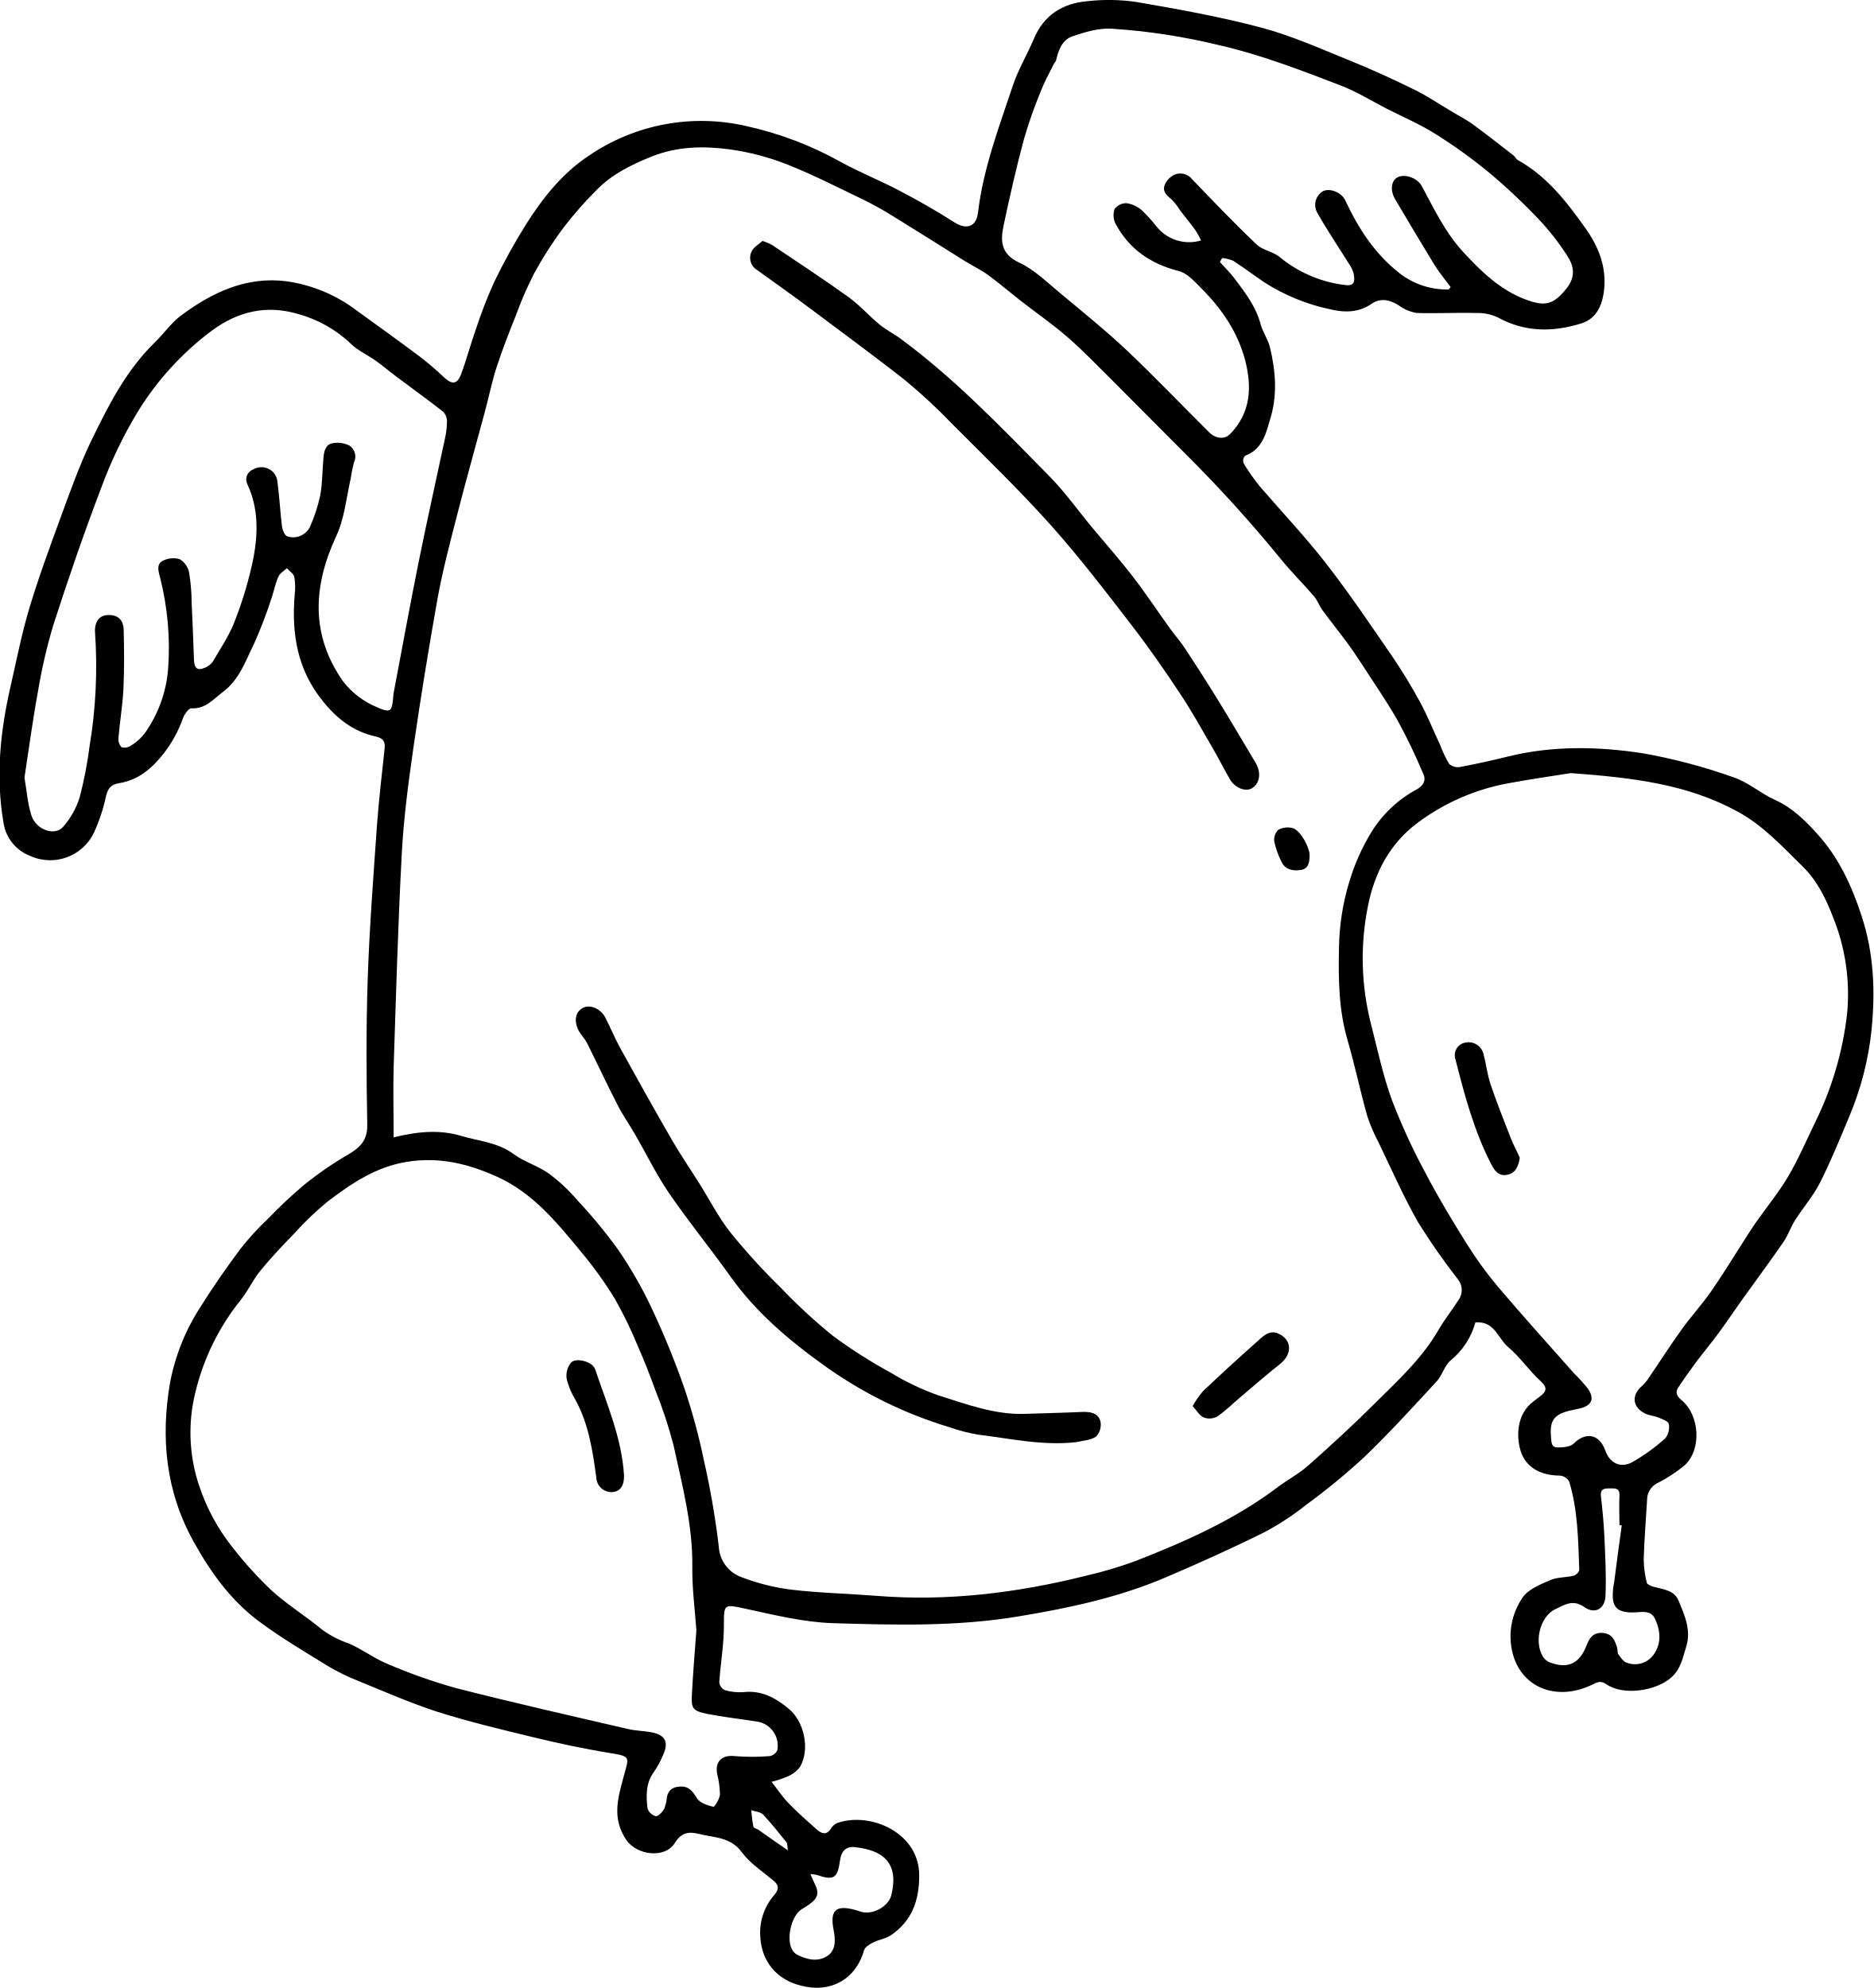
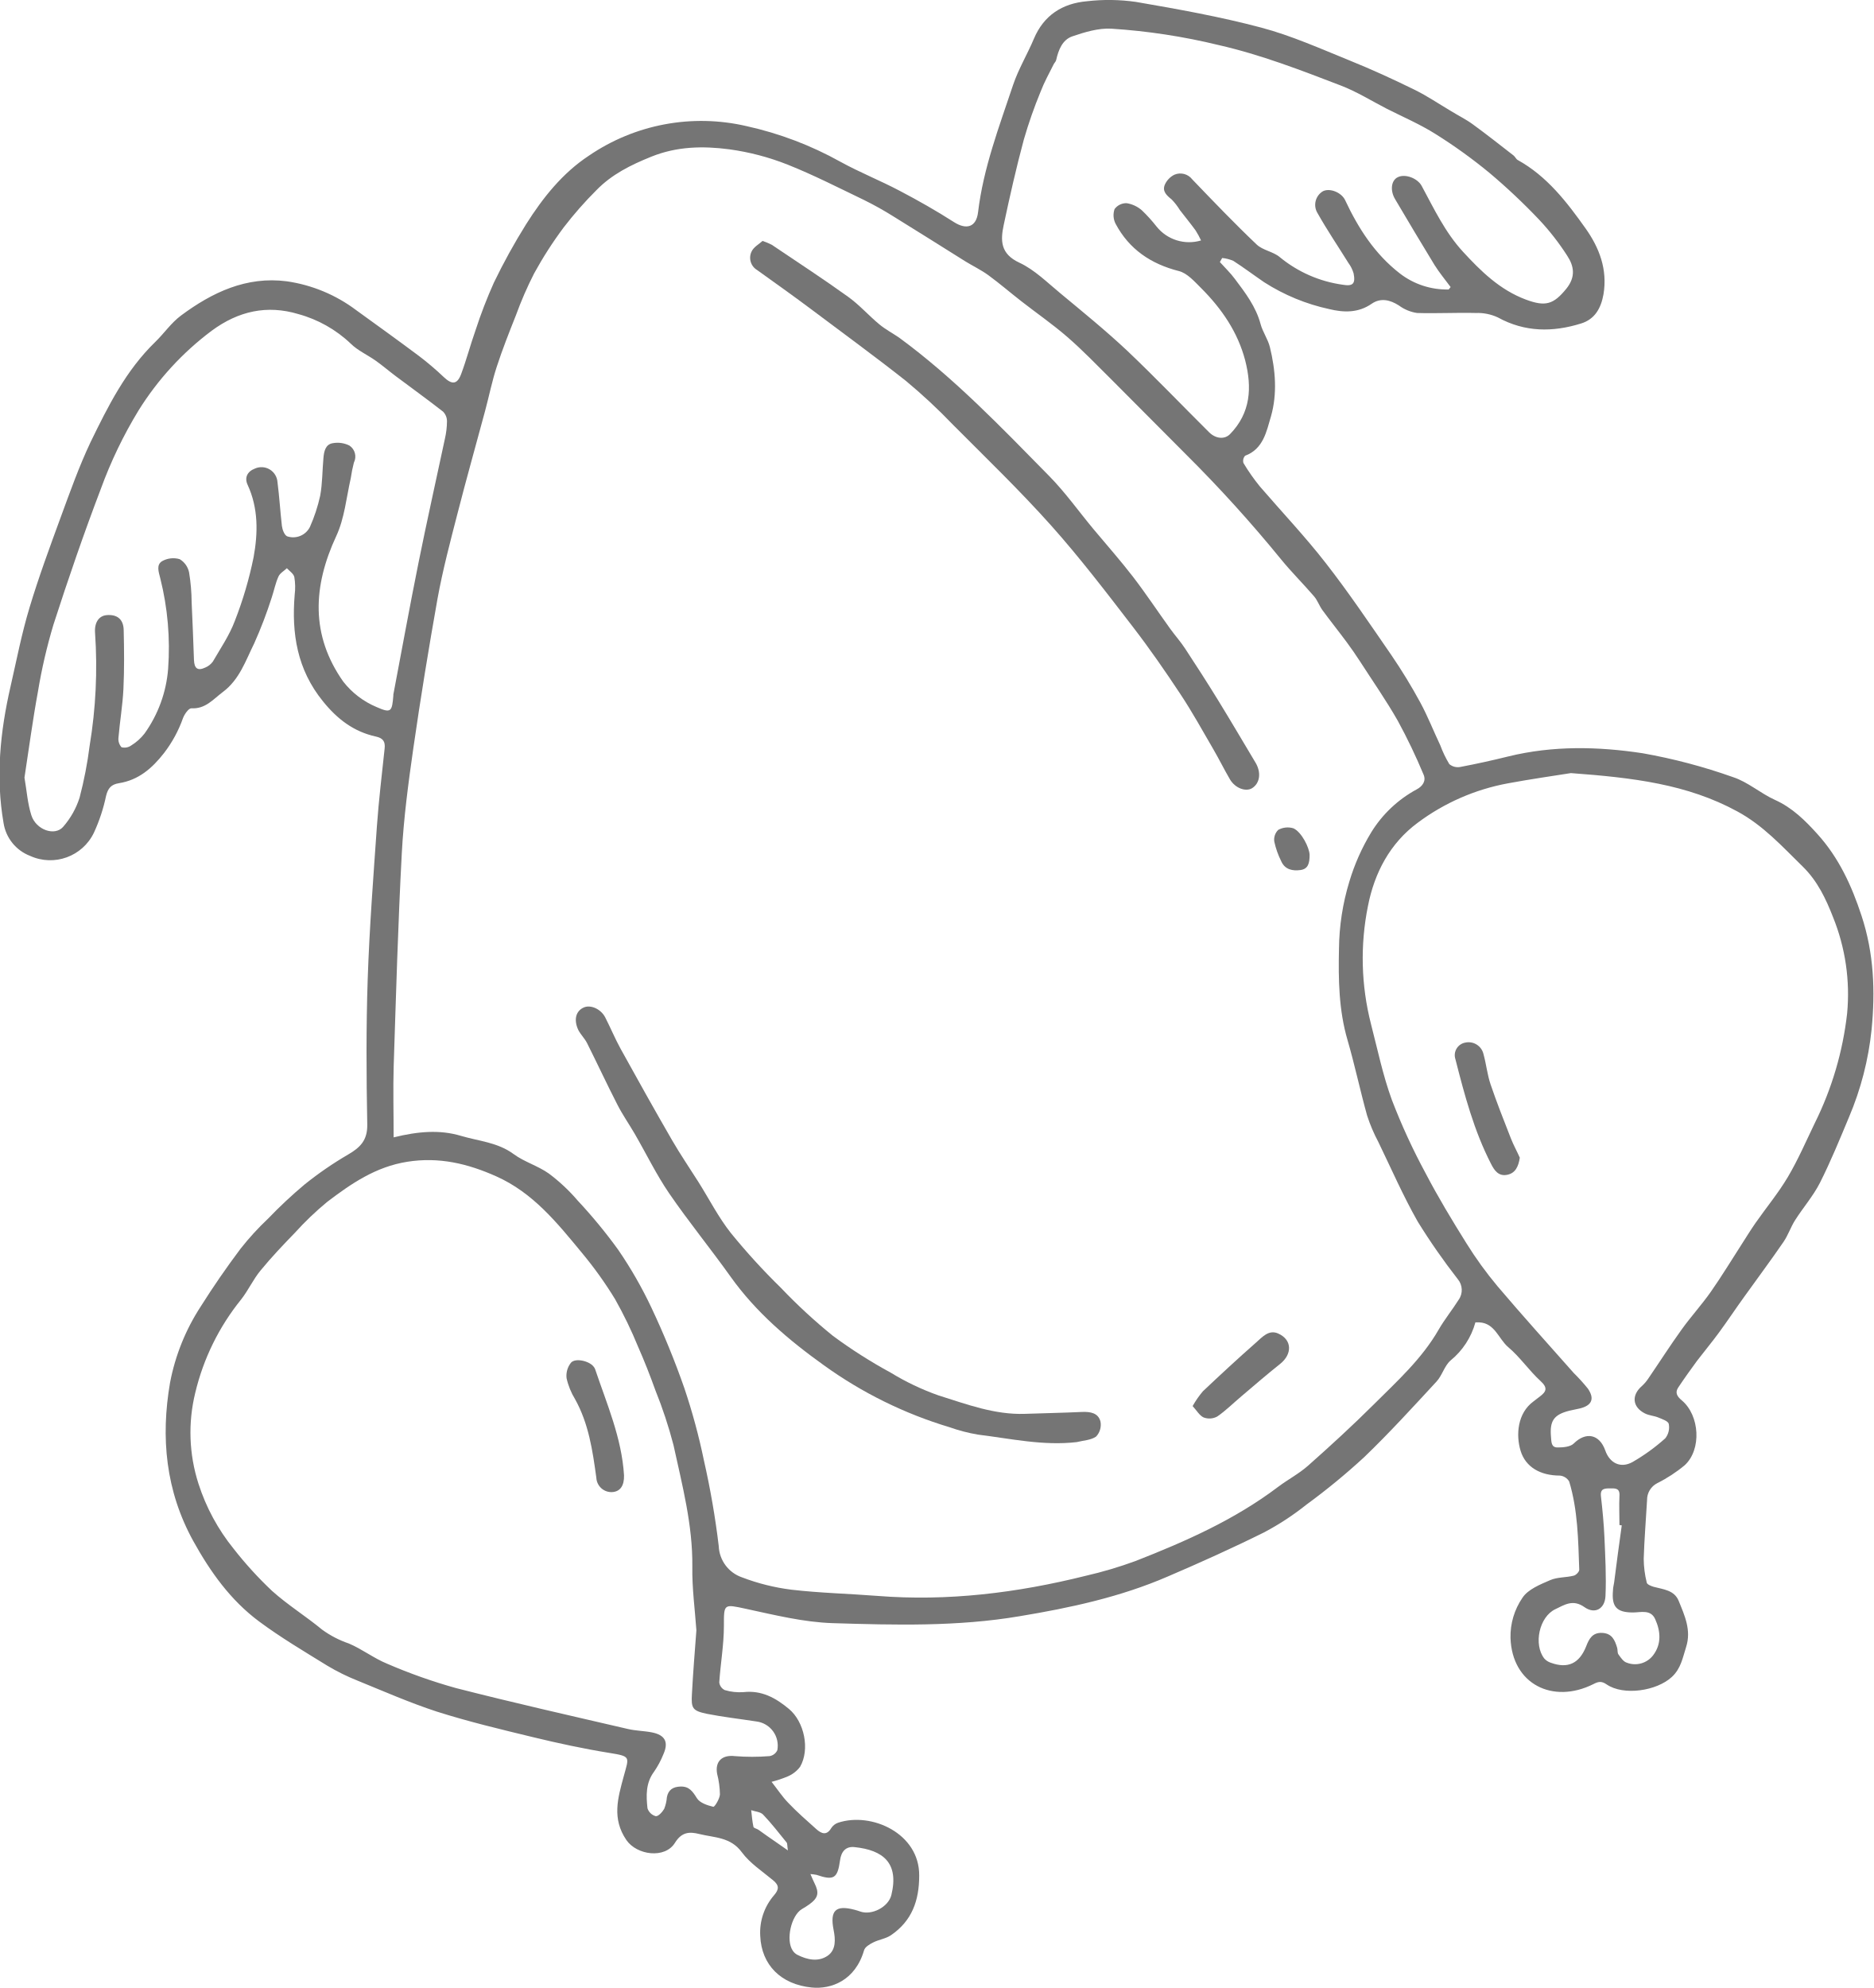
<svg xmlns="http://www.w3.org/2000/svg" viewBox="0 0 424.85 450.78">
+   <defs>
+     <style>.cls-1{fill:#757575;}</style>
+   </defs>
  <g id="Capa_2" data-name="Capa 2">
    <g id="Capa_1-2" data-name="Capa 1">
-       <path d="M276.65,59.42c1.13,1.26,2.37,2.44,3.38,3.8,2.38,3.16,4.79,6.3,5.85,10.26.48,1.8,1.67,3.42,2.11,5.22,1.28,5.21,1.71,10.62.24,15.74-1,3.33-1.7,7.37-5.86,8.9A1.73,1.73,0,0,0,282,105a45.1,45.1,0,0,0,3.74,5.33c5,5.8,10.24,11.33,14.92,17.34,5.24,6.72,10,13.8,14.85,20.83a123.87,123.87,0,0,1,6.59,10.79c1.7,3.14,3,6.47,4.54,9.72a24.62,24.62,0,0,0,2.05,4.26,3,3,0,0,0,2.52.63c3.64-.69,7.27-1.49,10.86-2.38,10.11-2.48,20.36-2.26,30.47-.72a127.42,127.42,0,0,1,20.5,5.42c3.37,1.1,6.22,3.68,9.5,5.16,3.94,1.77,6.86,4.68,9.63,7.75,4.83,5.34,7.75,11.65,10,18.52,2.81,8.52,3.13,17.08,2.28,25.78a68.9,68.9,0,0,1-5.14,19.92c-2.09,5-4.13,10-6.57,14.84-1.52,3-3.82,5.62-5.64,8.49-1,1.57-1.59,3.42-2.64,4.94-2.84,4.14-5.84,8.16-8.76,12.24-2,2.75-3.84,5.55-5.84,8.27-1.6,2.19-3.34,4.27-5,6.44-1.47,2-2.9,4-4.27,6.06-.8,1.2-.18,2.07.81,2.9,4.08,3.41,4.54,11.15.67,14.71a32.29,32.29,0,0,1-6.23,4.07,4.23,4.23,0,0,0-2.31,3.84c-.25,4.44-.63,8.88-.76,13.33a22.94,22.94,0,0,0,.69,5.38c.08.42,1,.79,1.56.95,2.18.59,4.68.73,5.68,3.19,1.36,3.34,2.91,6.66,1.68,10.48-.78,2.42-1.15,4.85-3.24,6.78-3.41,3.16-10.94,4.32-14.8,1.67-1.19-.82-1.9-.61-3-.05-9.18,4.59-18.43,0-18.78-10.47a15.44,15.44,0,0,1,2.72-9.13c1.26-1.9,4-3,6.32-4,1.61-.69,3.56-.55,5.31-1,.51-.12,1.26-.9,1.24-1.35-.24-6.73-.31-13.49-2.28-20a2.74,2.74,0,0,0-2.11-1.34c-4.4,0-7.79-1.9-8.92-5.65-1.07-3.54-.73-8.49,2.92-11.16.49-.36.95-.75,1.44-1.11,1.51-1.12,1.85-2,.16-3.53-2.6-2.38-4.63-5.41-7.31-7.67-2.2-1.86-3-5.43-6.55-5.62-.29,0-.58,0-.9,0a16.94,16.94,0,0,1-5.67,8.67c-1.37,1.22-1.87,3.37-3.15,4.75-5.36,5.8-10.69,11.65-16.38,17.12a149,149,0,0,1-13.1,10.77,60.92,60.92,0,0,1-9.65,6.32c-7.17,3.56-14.48,6.85-21.83,10-10.75,4.65-22.06,7.09-33.6,9-14.12,2.39-28.26,2-42.39,1.57-6.58-.21-13.16-1.85-19.66-3.25-5.06-1.09-5-1.18-5,3.87,0,4.27-.77,8.54-1.05,12.82a2.23,2.23,0,0,0,1.25,1.74,11.84,11.84,0,0,0,4.26.46c4.12-.46,7.32,1.33,10.3,3.82,3.48,2.9,4.79,9.17,2.52,13.11a6.85,6.85,0,0,1-2.75,2.16,26,26,0,0,1-3.72,1.25c1.36,1.73,2.42,3.35,3.74,4.72,2,2.11,4.26,4.08,6.46,6.05,1.14,1,2.31,1.46,3.34-.29a3,3,0,0,1,1.56-1.21c7.54-2.49,18.47,2.41,18.38,12,0,5.71-1.67,10.26-6.37,13.49-1.2.83-2.81,1-4.14,1.7-.78.4-1.8,1-2,1.76-2,6.86-7.47,8.86-11.87,8.42-7-.7-11.39-5.14-11.67-11.69a12.93,12.93,0,0,1,3.14-9.24c1.15-1.33,1.17-2.22-.19-3.36-2.46-2.05-5.28-3.87-7.14-6.4-2.54-3.45-6.2-3.27-9.6-4.11-2.24-.56-4-.51-5.56,2-2.26,3.66-8.63,2.8-11-.63-3.34-4.88-1.94-9.55-.61-14.45,1.22-4.51,1.71-4.51-3.39-5.34-5.74-.93-11.45-2.16-17.11-3.53-7.36-1.78-14.74-3.54-21.94-5.83-6.1-2-12-4.59-17.91-7a47.28,47.28,0,0,1-6.88-3.4c-5.25-3.24-10.58-6.39-15.51-10.06-6.43-4.79-11-11.2-14.89-18.22-6.25-11.35-7.4-23.44-5.26-35.87a48.09,48.09,0,0,1,7-17.35q4.22-6.69,9-13.05a62.93,62.93,0,0,1,6.25-6.83,104.57,104.57,0,0,1,8.29-7.75,80.42,80.42,0,0,1,9.83-6.76c2.75-1.6,4.42-3.22,4.36-6.81-.21-11-.27-22,.1-33,.39-11.57,1.28-23.13,2.09-34.69.42-5.88,1.13-11.74,1.75-17.6.17-1.56-.37-2.34-2-2.69-5-1.1-8.73-3.94-12-8-5.84-7.2-7.13-15.34-6.4-24.16a13.71,13.71,0,0,0-.08-4c-.17-.77-1.1-1.37-1.69-2-.66.62-1.57,1.12-1.91,1.88-.67,1.49-1,3.16-1.51,4.71a99,99,0,0,1-4,10.47c-1.94,3.9-3.31,8.17-7.1,11-2.24,1.68-3.94,3.88-7.17,3.7-.6,0-1.55,1.35-1.88,2.25a28.61,28.61,0,0,1-4.28,7.88c-2.72,3.49-5.81,6.15-10.23,6.85-1.81.29-2.49,1.17-2.92,2.86a38.84,38.84,0,0,1-2.75,8.34,11,11,0,0,1-14.51,5.27,9.55,9.55,0,0,1-6-7.48c-1.8-10.39-.76-20.68,1.58-30.87,1.37-6,2.53-12,4.29-17.85,2.1-7,4.65-13.89,7.17-20.77,2.08-5.66,4.11-11.36,6.68-16.8C24.5,92.11,28.54,84,35.21,77.54c2-1.94,3.63-4.36,5.85-6C48.12,66.3,55.87,62.61,65,63.78a34.28,34.28,0,0,1,15.77,6.54c4.75,3.44,9.52,6.86,14.21,10.37a67,67,0,0,1,5.68,4.83c1.82,1.72,3,1.69,3.89-.62,1.24-3.3,2.13-6.74,3.31-10.06A106.75,106.75,0,0,1,112,64.1a138.71,138.71,0,0,1,7.31-13.25c3.8-6,8.21-11.57,14.24-15.55a45.23,45.23,0,0,1,35.72-6.71,78.52,78.52,0,0,1,21.34,8.1c4.34,2.39,9,4.24,13.38,6.55,4.2,2.2,8.34,4.55,12.34,7.11,2.86,1.83,5.08,1.16,5.48-2.23,1.19-10,4.78-19.38,7.94-28.85,1.21-3.6,3.22-6.92,4.7-10.43,2.26-5.4,6.5-8.07,12.06-8.56a43.3,43.3,0,0,1,11.09.15c9.53,1.64,19.09,3.35,28.43,5.83,6.89,1.83,13.49,4.8,20.13,7.49,4.95,2,9.81,4.23,14.6,6.58,2.9,1.42,5.59,3.25,8.38,4.9,1.62,1,3.32,1.83,4.83,2.93,3.16,2.3,6.22,4.72,9.3,7.11.35.28.54.79.91,1,6.65,3.67,11.16,9.55,15.41,15.53,3.09,4.36,5,9.25,4.06,14.92-.57,3.22-2,5.68-5.08,6.63-6.42,2-12.76,2-18.89-1.38a10.89,10.89,0,0,0-5-1c-4.44-.11-8.89.14-13.33,0a9.27,9.27,0,0,1-4.11-1.71c-2-1.28-4.14-1.78-6.17-.38-3.05,2.11-6.34,2-9.61,1.21A44.91,44.91,0,0,1,286.7,64c-2.34-1.6-4.62-3.31-7-4.85a8.48,8.48,0,0,0-2.53-.65ZM89.27,257.9c5.55-1.37,10.48-1.78,15.29-.34,4,1.19,8.31,1.46,11.91,4.12,2.43,1.79,5.52,2.66,8,4.42a40.46,40.46,0,0,1,6.55,6.14,114.64,114.64,0,0,1,9.18,11.15,94.46,94.46,0,0,1,7.54,13.14,187.35,187.35,0,0,1,7.46,18.23,140.25,140.25,0,0,1,4.44,16.4A188.53,188.53,0,0,1,163,350.58a7.82,7.82,0,0,0,5.29,7.09,48,48,0,0,0,11.17,2.79c6.46.76,13,.9,19.49,1.41,16,1.27,31.73-.68,47.25-4.55a93.43,93.43,0,0,0,11.3-3.35c11.35-4.44,22.48-9.36,32.3-16.78,2.22-1.68,4.76-3,6.83-4.83,5.08-4.5,10.1-9.1,14.91-13.89,5.31-5.29,10.92-10.34,14.74-17,1.36-2.35,3.09-4.47,4.53-6.76a3.82,3.82,0,0,0-.19-4.64A146.58,146.58,0,0,1,321.52,277c-3.31-5.83-6-12-8.93-18.05a36.84,36.84,0,0,1-2.55-6c-1.58-5.66-2.79-11.43-4.43-17.08-2-6.81-2.1-13.76-1.95-20.72A54,54,0,0,1,306,199.94a48.05,48.05,0,0,1,5-11.25A27.37,27.37,0,0,1,321.27,179c1.34-.7,2.21-1.93,1.57-3.37A129.45,129.45,0,0,0,317,163.44c-2.64-4.64-5.69-9-8.6-13.52q-1.41-2.17-2.95-4.26c-1.83-2.47-3.76-4.88-5.58-7.36-.7-1-1.09-2.18-1.86-3.08-2.45-2.85-5.14-5.51-7.51-8.42A308.06,308.06,0,0,0,268.93,103Q260.45,94.51,252,86c-3.26-3.23-6.45-6.56-9.92-9.57s-7-5.42-10.48-8.14c-2.49-1.94-4.88-4-7.43-5.87-1.64-1.2-3.51-2.09-5.25-3.16-5.43-3.39-10.83-6.82-16.28-10.17a74.6,74.6,0,0,0-6.71-3.75c-5.71-2.74-11.38-5.65-17.28-8a56.9,56.9,0,0,0-13.31-3.49c-5.91-.77-11.82-.67-17.64,1.68-4.64,1.87-8.94,4-12.42,7.57a85.06,85.06,0,0,0-7.43,8.45A88.4,88.4,0,0,0,121.13,62,83.73,83.73,0,0,0,117,71.5c-1.53,3.85-3.06,7.71-4.34,11.65-1.07,3.26-1.74,6.65-2.64,10-2.07,7.73-4.26,15.44-6.24,23.19-1.66,6.44-3.37,12.89-4.56,19.43-2,11.23-3.84,22.51-5.47,33.81-1.14,7.93-2.2,15.9-2.63,23.89-.86,16.1-1.31,32.23-1.84,48.35C89.13,247,89.27,252.2,89.27,257.9Zm267-82.6c-3.76.6-9.07,1.35-14.34,2.33a49.07,49.07,0,0,0-20.39,8.91c-6.34,4.68-9.83,11.39-11.3,18.86a59.92,59.92,0,0,0,.68,26.8c1.49,5.77,2.7,11.65,4.74,17.22a141.25,141.25,0,0,0,7.66,16.64c2.83,5.42,6,10.67,9.24,15.85a85.57,85.57,0,0,0,7.05,9.74c5.66,6.67,11.52,13.16,17.32,19.71a40.3,40.3,0,0,1,3.18,3.51c1.57,2.29.9,3.82-1.76,4.48-.81.2-1.64.33-2.44.53-3.54.89-4.48,2.31-4.17,5.9.11,1.19,0,2.48,1.58,2.43,1.23,0,2.83-.14,3.59-.9,2.73-2.71,5.82-2.14,7.14,1.58,1,2.87,3.46,4.12,6.16,2.64a44.13,44.13,0,0,0,7.45-5.39,4,4,0,0,0,.79-3.27c-.13-.64-1.52-1.1-2.42-1.47s-2.1-.44-3-.91c-2.84-1.44-3.08-4.12-.68-6.2a9.05,9.05,0,0,0,1.45-1.69c2.53-3.7,4.95-7.49,7.57-11.13,2.1-2.93,4.56-5.61,6.63-8.57,2.48-3.54,4.72-7.25,7.07-10.89,1-1.57,2-3.18,3.07-4.72,2.44-3.49,5.18-6.79,7.34-10.44,2.3-3.89,4.1-8.07,6.07-12.15a74.71,74.71,0,0,0,7.35-24.9A46.53,46.53,0,0,0,415.72,208c-1.59-4.09-3.51-8.21-6.9-11.52-4.65-4.55-8.94-9.31-14.84-12.5C382.64,177.81,370.36,176.34,356.24,175.3ZM157.93,369.67c-.32-4.63-1-9.54-.92-14.44.1-9.45-2.29-18.47-4.27-27.55a101.73,101.73,0,0,0-4.11-12.44c-1.2-3.34-2.5-6.65-3.93-9.89a95.61,95.61,0,0,0-5.22-10.78A88.28,88.28,0,0,0,131.9,284c-5.55-6.72-11-13.53-19.35-17.26-6.49-2.9-13-4.45-20.18-3.31s-12.71,4.95-18.17,9.1a69.93,69.93,0,0,0-7.32,7c-2.67,2.76-5.34,5.56-7.77,8.53-1.67,2-2.78,4.49-4.4,6.56a53.26,53.26,0,0,0-10.43,21.2A37.84,37.84,0,0,0,45,336.4,45.61,45.61,0,0,0,53,351.2a85.63,85.63,0,0,0,8.7,9.54c3.55,3.19,7.67,5.74,11.36,8.79a22.75,22.75,0,0,0,6.07,3.14c3,1.27,5.66,3.35,8.67,4.58a121.5,121.5,0,0,0,15.6,5.52c13,3.33,26,6.26,39.06,9.29,1.76.41,3.61.41,5.38.76,3,.59,3.83,2.2,2.62,4.93a20.28,20.28,0,0,1-2.14,4c-1.9,2.55-1.79,5.43-1.48,8.28a2.71,2.71,0,0,0,1.88,1.79c.59.06,1.49-.94,1.91-1.66a8.94,8.94,0,0,0,.61-2.64c.32-1.71,1.42-2.36,3.07-2.42,2-.07,2.78,1.12,3.75,2.66.66,1.05,2.37,1.61,3.71,1.93.29.07,1.44-1.79,1.5-2.8a20,20,0,0,0-.64-4.69c-.51-2.83,1.16-4.33,4-4a49.75,49.75,0,0,0,7.91,0,2.35,2.35,0,0,0,1.75-1.35,5.53,5.53,0,0,0-4.77-6.51c-3.74-.58-7.51-1-11.2-1.73-3.29-.69-3.6-1.25-3.4-4.52C157.17,379.31,157.56,374.64,157.93,369.67Zm170.59-304,.46-.58c-1.23-1.67-2.57-3.27-3.65-5-3-4.93-6-9.92-8.93-14.91-1.2-2-.9-4.29.6-5,1.68-.84,4.5.24,5.43,2,2.79,5.17,5.3,10.5,9.36,14.91s8.36,8.64,14.25,10.84c4.46,1.66,6.28,1.1,9.17-2.45,2.16-2.66,1.78-5.1.22-7.48a56.63,56.63,0,0,0-6.36-8.17,139,139,0,0,0-11.32-10.66,116.22,116.22,0,0,0-12.21-8.79c-3.47-2.19-7.29-3.83-11-5.7-3.48-1.79-6.83-3.89-10.45-5.28-9.09-3.49-18.14-7-27.71-9.18A140.93,140.93,0,0,0,252,6.5c-2.91-.15-6,.78-8.8,1.74-2.28.78-3.16,3.09-3.68,5.39-.08.35-.42.63-.59,1-1,2-2.11,4-2.92,6.11a104.48,104.48,0,0,0-3.82,10.91C230.48,38,229,44.53,227.63,51c-.76,3.54-.76,6.56,3.54,8.56,3.47,1.61,6.36,4.53,9.37,7,5.12,4.25,10.29,8.45,15.13,13C262,85.57,268,91.85,274.19,98c1.56,1.55,3.56,1.66,4.76.44,4.72-4.84,5-10.6,3.45-16.68-1.68-6.46-5.35-11.78-10-16.43-1.51-1.5-3.16-3.4-5.06-3.87C261,59.85,256.07,56.52,253,50.74a4.25,4.25,0,0,1-.23-3.34,3.3,3.3,0,0,1,2.73-1.33,6.87,6.87,0,0,1,3.46,1.62,34.53,34.53,0,0,1,3.34,3.69,9.44,9.44,0,0,0,10.08,3.14,19.77,19.77,0,0,0-1.23-2.26c-1.14-1.57-2.38-3.08-3.57-4.62a13.55,13.55,0,0,0-1.86-2.41c-1.14-.92-2.21-1.87-1.54-3.39a4.66,4.66,0,0,1,2.14-2.22,3.42,3.42,0,0,1,4.07,1.06c4.8,5,9.59,10,14.6,14.76,1.39,1.33,3.76,1.6,5.25,2.87a28.63,28.63,0,0,0,14.25,6.25c2.33.4,2.95-.21,2.49-2.56a7.44,7.44,0,0,0-1.17-2.36c-2.34-3.76-4.83-7.44-7-11.29a3.59,3.59,0,0,1,1.23-5c1.57-.76,4.15.27,5,2,3,6.41,6.75,12.27,12.47,16.69A17.43,17.43,0,0,0,328.52,65.64ZM5.55,176.32c.51,2.94.7,5.85,1.56,8.54,1.06,3.33,5.34,4.82,7.23,2.6a18.62,18.62,0,0,0,3.71-6.6,91.28,91.28,0,0,0,2.28-11.77,110.27,110.27,0,0,0,1.23-25.54c-.19-2.32.81-3.91,2.63-4.07,2.34-.2,3.8.9,3.86,3.36.11,4.46.15,8.93-.06,13.39-.18,3.69-.81,7.36-1.12,11a2.78,2.78,0,0,0,.69,2.21,2.64,2.64,0,0,0,2.22-.42,11.29,11.29,0,0,0,3-2.69,29.09,29.09,0,0,0,5.35-14.69,64.88,64.88,0,0,0-1.78-20.5c-.38-1.5-.94-3.05.4-3.89a5.17,5.17,0,0,1,4-.46,4.55,4.55,0,0,1,2.13,3,43.18,43.18,0,0,1,.58,6.74c.21,4.37.37,8.75.53,13.13.08,1.94.85,2.51,2.58,1.7A4,4,0,0,0,48.28,150c1.74-3,3.74-5.93,4.95-9.14a87,87,0,0,0,4.28-14.5c1-5.49,1.11-11.1-1.36-16.44-.74-1.59-.08-3,1.63-3.66a3.64,3.64,0,0,1,5.15,3.07c.43,3.3.62,6.62,1,9.92.11.84.53,2,1.16,2.35a4.25,4.25,0,0,0,5.19-2.1,36.91,36.91,0,0,0,2.33-7.08c.52-2.81.48-5.71.74-8.57.13-1.47.43-3.09,2.13-3.36a6,6,0,0,1,3.78.55,3,3,0,0,1,1,3.85,31.05,31.05,0,0,0-.71,3.53c-1,4.4-1.42,9.12-3.29,13.13-5.32,11.44-5.83,22.48,1.58,33a18.8,18.8,0,0,0,7.6,5.79c3.26,1.44,3.47,1,3.76-2.57,0-.23,0-.45.08-.68,1.86-9.79,3.64-19.6,5.61-29.38,1.89-9.41,4-18.79,6-28.19a18.36,18.36,0,0,0,.48-4,3.11,3.11,0,0,0-.89-2.18c-3.54-2.77-7.2-5.4-10.8-8.1-1.49-1.12-2.91-2.34-4.43-3.42-1.88-1.34-4.1-2.31-5.71-3.9a27.9,27.9,0,0,0-11.91-6.71C60.57,69.1,54.09,70.51,48,75A66.43,66.43,0,0,0,31.42,93.07a99.67,99.67,0,0,0-8.54,17.75C19,121,15.47,131.26,12.13,141.61A121.59,121.59,0,0,0,8.6,156.85C7.41,163.31,6.55,169.83,5.55,176.32ZM367.79,345.88l-.52-.07c0-2.19-.11-4.4,0-6.58.13-1.81-.91-1.75-2.12-1.74s-2.28,0-2.08,1.79c.35,3.08.65,6.16.79,9.25.19,4.45.44,8.92.24,13.36-.13,2.91-2.39,4.2-4.75,2.54-2.66-1.89-4.57-.51-6.63.46-3.65,1.72-5,8-2.49,11.19a3.35,3.35,0,0,0,1.48.95c3.85,1.4,6.46.17,8-3.7.65-1.69,1.41-3.18,3.65-3.07s2.87,1.66,3.39,3.39c.15.5,0,1.14.32,1.53.5.7,1.09,1.59,1.83,1.82a5.16,5.16,0,0,0,6-1.66c1.94-2.55,1.71-5.45.47-8.2-1-2.24-3.22-1.53-5-1.51-3.71,0-4.91-1.23-4.57-5,0-.6.17-1.2.26-1.8Q366.88,352.36,367.79,345.88Zm-184,79.06c.42.95.63,1.49.89,2,1.14,2.26.91,3.36-1.09,4.84-.55.4-1.14.76-1.72,1.1-2.45,1.44-3.71,7.05-2.09,9.42a2.78,2.78,0,0,0,1,.93c2.27,1.16,4.79,1.7,6.93.23,1.92-1.33,1.76-3.73,1.34-5.84-.87-4.41.45-5.72,4.75-4.58.44.11.87.25,1.3.4,2.57.92,6.38-1,7.05-3.75,1.77-7.27-1.87-10.19-8.38-10.86-1.95-.2-3,1-3.26,3-.57,4.14-1.43,4.62-5.35,3.29A12.49,12.49,0,0,0,183.75,424.94Zm-5.11-5.36c-.17-1.12-.1-1.57-.29-1.8-1.74-2.14-3.43-4.33-5.33-6.32-.6-.63-1.79-.68-2.7-1,.15,1.26.24,2.54.51,3.78.07.29.76.41,1.13.66,1.41,1,2.79,2,4.19,2.94Z" />
-       <path d="M172.93,54.63a14.73,14.73,0,0,1,2.09.87c5.79,3.9,11.64,7.72,17.31,11.79,2.54,1.82,4.66,4.24,7.08,6.25,1.38,1.14,3,2,4.47,3C216.46,85.75,227.17,97,238,108c3.63,3.7,6.67,8,10,12,3,3.59,6.1,7.09,8.95,10.79s5.6,7.85,8.42,11.76c1.1,1.53,2.37,2.94,3.4,4.52,2.55,3.87,5.06,7.78,7.49,11.73,2.79,4.54,5.49,9.14,8.23,13.72.15.26.32.51.45.78,1.11,2.17.68,4.39-1,5.43-1.42.86-3.82,0-5-2-1.33-2.27-2.49-4.64-3.81-6.9-2.42-4.16-4.75-8.39-7.4-12.39-3.44-5.2-7-10.35-10.79-15.27-6-7.8-12-15.66-18.55-23-7.08-7.92-14.75-15.31-22.25-22.84a128.16,128.16,0,0,0-10.74-10C198.33,80.75,191,75.41,183.8,70c-4-3-8.06-5.86-12.1-8.77a3.23,3.23,0,0,1-1.25-4.2C170.92,56,172.12,55.38,172.93,54.63Z" />
-       <path d="M244.17,327c-7.64.88-15-.8-22.45-1.71a38.66,38.66,0,0,1-6.36-1.66,95.84,95.84,0,0,1-28.54-14.07c-7.92-5.67-15.39-12-21.14-20.08-4.54-6.37-9.5-12.44-13.92-18.88-2.92-4.27-5.2-9-7.8-13.48-1.28-2.21-2.76-4.32-3.92-6.59-2.38-4.63-4.57-9.35-6.9-14-.54-1.07-1.46-1.94-2-3-1.08-2.34-.53-4.29,1.24-5.08,1.57-.7,3.91.34,4.89,2.27,1.2,2.35,2.21,4.79,3.48,7.1,3.83,6.94,7.7,13.86,11.67,20.73,1.88,3.25,4,6.34,6,9.51,2.43,3.86,4.53,8,7.33,11.53A146.66,146.66,0,0,0,177.08,292a124.28,124.28,0,0,0,11.82,10.91A112,112,0,0,0,202,311.25a57.22,57.22,0,0,0,10.81,5.15c6.38,2,12.75,4.43,19.64,4.19,4.31-.15,8.62-.23,12.92-.43,1.9-.08,3.72.21,4.21,2.21a3.9,3.9,0,0,1-1,3.37C247.41,326.57,245.68,326.62,244.17,327Z" />
-       <path d="M270.47,318.83a20.87,20.87,0,0,1,2.33-3.36c3.94-3.72,7.92-7.41,12-11,1.38-1.19,2.89-3.06,5.06-2.1,3.19,1.4,3.26,4.67.44,6.91-3,2.38-5.86,4.87-8.77,7.33-1.82,1.53-3.52,3.24-5.47,4.58a3.7,3.7,0,0,1-3.09.22C272.05,321,271.43,319.88,270.47,318.83Z" />
-       <path d="M297,193.83c0,1.91-.33,3.21-2.07,3.45s-3.52-.06-4.37-2a18.74,18.74,0,0,1-1.57-4.45,3.08,3.08,0,0,1,.9-2.66,4.43,4.43,0,0,1,3.44-.35C295.18,188.66,296.94,192.19,297,193.83Z" />
-       <path d="M344.67,262.51c-.31,2-1,3.54-2.92,3.89s-2.85-1-3.61-2.5c-3.86-7.51-6-15.59-8.07-23.71a2.9,2.9,0,0,1,2.23-3.78,3.48,3.48,0,0,1,4.14,2.63c.62,2.25.85,4.61,1.59,6.81,1.4,4.12,3,8.17,4.59,12.22C343.21,259.59,344,261,344.67,262.51Z" />
-       <path d="M141.52,334.54c.06,2.35-.87,3.66-2.64,3.79a3.42,3.42,0,0,1-3.64-3.25c-.84-6.15-1.73-12.26-4.82-17.81a15.64,15.64,0,0,1-1.93-4.76,4.75,4.75,0,0,1,1-3.52c1-1.13,4.13-.4,5.12.88a2,2,0,0,1,.35.58C137.62,318.35,141,326.05,141.52,334.54Z" />
+       <path class="cls-1" d="M276.65,59.42c1.13,1.26,2.37,2.44,3.38,3.8,2.38,3.16,4.79,6.3,5.85,10.26.48,1.8,1.67,3.42,2.11,5.22,1.28,5.21,1.71,10.62.24,15.74-1,3.33-1.7,7.37-5.86,8.9A1.73,1.73,0,0,0,282,105a45.1,45.1,0,0,0,3.74,5.33c5,5.8,10.24,11.33,14.92,17.34,5.24,6.72,10,13.8,14.85,20.83a123.87,123.87,0,0,1,6.59,10.79c1.7,3.14,3,6.47,4.54,9.72a24.62,24.62,0,0,0,2.05,4.26,3,3,0,0,0,2.52.63c3.64-.69,7.27-1.49,10.86-2.38,10.11-2.48,20.36-2.26,30.47-.72a127.42,127.42,0,0,1,20.5,5.42c3.37,1.1,6.22,3.68,9.5,5.16,3.94,1.77,6.86,4.68,9.63,7.75,4.83,5.34,7.75,11.65,10,18.52,2.81,8.52,3.13,17.08,2.28,25.78a68.9,68.9,0,0,1-5.14,19.92c-2.09,5-4.13,10-6.57,14.84-1.52,3-3.82,5.62-5.64,8.49-1,1.57-1.59,3.42-2.64,4.94-2.84,4.14-5.84,8.16-8.76,12.24-2,2.75-3.84,5.55-5.84,8.27-1.6,2.19-3.34,4.27-5,6.44-1.47,2-2.9,4-4.27,6.06-.8,1.2-.18,2.07.81,2.9,4.08,3.41,4.54,11.15.67,14.71a32.29,32.29,0,0,1-6.23,4.07,4.23,4.23,0,0,0-2.31,3.84c-.25,4.44-.63,8.88-.76,13.33a22.94,22.94,0,0,0,.69,5.38c.08.42,1,.79,1.56.95,2.18.59,4.68.73,5.68,3.19,1.36,3.34,2.91,6.66,1.68,10.48-.78,2.42-1.15,4.85-3.24,6.78-3.41,3.16-10.94,4.32-14.8,1.67-1.19-.82-1.9-.61-3-.05-9.18,4.59-18.43,0-18.78-10.47a15.44,15.44,0,0,1,2.72-9.13c1.26-1.9,4-3,6.32-4,1.61-.69,3.56-.55,5.31-1,.51-.12,1.26-.9,1.24-1.35-.24-6.73-.31-13.49-2.28-20a2.74,2.74,0,0,0-2.11-1.34c-4.4,0-7.79-1.9-8.92-5.65-1.07-3.54-.73-8.49,2.92-11.16.49-.36.95-.75,1.44-1.11,1.51-1.12,1.85-2,.16-3.53-2.6-2.38-4.63-5.41-7.31-7.67-2.2-1.86-3-5.43-6.55-5.62-.29,0-.58,0-.9,0a16.94,16.94,0,0,1-5.67,8.67c-1.37,1.22-1.87,3.37-3.15,4.75-5.36,5.8-10.69,11.65-16.38,17.12a149,149,0,0,1-13.1,10.77,60.92,60.92,0,0,1-9.65,6.32c-7.17,3.56-14.48,6.85-21.83,10-10.75,4.65-22.06,7.09-33.6,9-14.12,2.39-28.26,2-42.39,1.57-6.58-.21-13.16-1.85-19.66-3.25-5.06-1.09-5-1.18-5,3.87,0,4.27-.77,8.54-1.05,12.82a2.23,2.23,0,0,0,1.25,1.74,11.84,11.84,0,0,0,4.26.46c4.12-.46,7.32,1.33,10.3,3.82,3.48,2.9,4.79,9.17,2.52,13.11a6.85,6.85,0,0,1-2.75,2.16,26,26,0,0,1-3.72,1.25c1.36,1.73,2.42,3.35,3.74,4.72,2,2.11,4.26,4.08,6.46,6.05,1.14,1,2.31,1.46,3.34-.29a3,3,0,0,1,1.56-1.21c7.54-2.49,18.47,2.41,18.38,12,0,5.71-1.67,10.26-6.37,13.49-1.2.83-2.81,1-4.14,1.7-.78.4-1.8,1-2,1.76-2,6.86-7.47,8.86-11.87,8.42-7-.7-11.39-5.14-11.67-11.69a12.93,12.93,0,0,1,3.14-9.24c1.15-1.33,1.17-2.22-.19-3.36-2.46-2.05-5.28-3.87-7.14-6.4-2.54-3.45-6.2-3.27-9.6-4.11-2.24-.56-4-.51-5.56,2-2.26,3.66-8.63,2.8-11-.63-3.34-4.88-1.94-9.55-.61-14.45,1.22-4.51,1.71-4.51-3.39-5.34-5.74-.93-11.45-2.16-17.11-3.53-7.36-1.78-14.74-3.54-21.94-5.83-6.1-2-12-4.59-17.91-7a47.28,47.28,0,0,1-6.88-3.4c-5.25-3.24-10.58-6.39-15.51-10.06-6.43-4.79-11-11.2-14.89-18.22-6.25-11.35-7.4-23.44-5.26-35.87a48.09,48.09,0,0,1,7-17.35q4.22-6.69,9-13.05a62.93,62.93,0,0,1,6.25-6.83,104.57,104.57,0,0,1,8.29-7.75,80.42,80.42,0,0,1,9.83-6.76c2.75-1.6,4.42-3.22,4.36-6.81-.21-11-.27-22,.1-33,.39-11.57,1.28-23.13,2.09-34.69.42-5.88,1.13-11.74,1.75-17.6.17-1.56-.37-2.34-2-2.69-5-1.1-8.73-3.94-12-8-5.84-7.2-7.13-15.34-6.4-24.16a13.71,13.71,0,0,0-.08-4c-.17-.77-1.1-1.37-1.69-2-.66.62-1.57,1.12-1.91,1.88-.67,1.49-1,3.16-1.51,4.71a99,99,0,0,1-4,10.47c-1.94,3.9-3.31,8.17-7.1,11-2.24,1.68-3.94,3.88-7.17,3.7-.6,0-1.55,1.35-1.88,2.25a28.61,28.61,0,0,1-4.28,7.88c-2.72,3.49-5.81,6.15-10.23,6.85-1.81.29-2.49,1.17-2.92,2.86a38.84,38.84,0,0,1-2.75,8.34,11,11,0,0,1-14.51,5.27,9.55,9.55,0,0,1-6-7.48c-1.8-10.39-.76-20.68,1.58-30.87,1.37-6,2.53-12,4.29-17.85,2.1-7,4.65-13.89,7.17-20.77,2.08-5.66,4.11-11.36,6.68-16.8C24.5,92.11,28.54,84,35.21,77.54c2-1.94,3.63-4.36,5.85-6C48.12,66.3,55.87,62.61,65,63.78a34.28,34.28,0,0,1,15.77,6.54c4.75,3.44,9.52,6.86,14.21,10.37a67,67,0,0,1,5.68,4.83c1.82,1.72,3,1.69,3.89-.62,1.24-3.3,2.13-6.74,3.31-10.06A106.75,106.75,0,0,1,112,64.1a138.71,138.71,0,0,1,7.31-13.25c3.8-6,8.21-11.57,14.24-15.55a45.23,45.23,0,0,1,35.72-6.71,78.52,78.52,0,0,1,21.34,8.1c4.34,2.39,9,4.24,13.38,6.55,4.2,2.2,8.34,4.55,12.34,7.11,2.86,1.83,5.08,1.16,5.48-2.23,1.19-10,4.78-19.38,7.94-28.85,1.21-3.6,3.22-6.92,4.7-10.43,2.26-5.4,6.5-8.07,12.06-8.56a43.3,43.3,0,0,1,11.09.15c9.53,1.64,19.09,3.35,28.43,5.83,6.89,1.83,13.49,4.8,20.13,7.49,4.95,2,9.81,4.23,14.6,6.58,2.9,1.42,5.59,3.25,8.38,4.9,1.62,1,3.32,1.83,4.83,2.93,3.16,2.3,6.22,4.72,9.3,7.11.35.28.54.79.91,1,6.65,3.67,11.16,9.55,15.41,15.53,3.09,4.36,5,9.25,4.06,14.92-.57,3.22-2,5.68-5.08,6.63-6.42,2-12.76,2-18.89-1.38a10.89,10.89,0,0,0-5-1c-4.44-.11-8.89.14-13.33,0a9.27,9.27,0,0,1-4.11-1.71c-2-1.28-4.14-1.78-6.17-.38-3.05,2.11-6.34,2-9.61,1.21A44.91,44.91,0,0,1,286.7,64c-2.34-1.6-4.62-3.31-7-4.85a8.48,8.48,0,0,0-2.53-.65ZM89.27,257.9c5.55-1.37,10.48-1.78,15.29-.34,4,1.19,8.31,1.46,11.91,4.12,2.43,1.79,5.52,2.66,8,4.42a40.46,40.46,0,0,1,6.55,6.14,114.64,114.64,0,0,1,9.18,11.15,94.46,94.46,0,0,1,7.54,13.14,187.35,187.35,0,0,1,7.46,18.23,140.25,140.25,0,0,1,4.44,16.4A188.53,188.53,0,0,1,163,350.58a7.82,7.82,0,0,0,5.29,7.09,48,48,0,0,0,11.17,2.79c6.46.76,13,.9,19.49,1.41,16,1.27,31.73-.68,47.25-4.55a93.43,93.43,0,0,0,11.3-3.35c11.35-4.44,22.48-9.36,32.3-16.78,2.22-1.68,4.76-3,6.83-4.83,5.08-4.5,10.1-9.1,14.91-13.89,5.31-5.29,10.92-10.34,14.74-17,1.36-2.35,3.09-4.47,4.53-6.76a3.82,3.82,0,0,0-.19-4.64A146.58,146.58,0,0,1,321.52,277c-3.31-5.83-6-12-8.93-18.05a36.84,36.84,0,0,1-2.55-6c-1.58-5.66-2.79-11.43-4.43-17.08-2-6.81-2.1-13.76-1.95-20.72A54,54,0,0,1,306,199.94a48.05,48.05,0,0,1,5-11.25A27.37,27.37,0,0,1,321.27,179c1.34-.7,2.21-1.93,1.57-3.37A129.45,129.45,0,0,0,317,163.44c-2.64-4.64-5.69-9-8.6-13.52q-1.41-2.17-2.95-4.26c-1.83-2.47-3.76-4.88-5.58-7.36-.7-1-1.09-2.18-1.86-3.08-2.45-2.85-5.14-5.51-7.51-8.42A308.06,308.06,0,0,0,268.93,103Q260.45,94.51,252,86c-3.26-3.23-6.45-6.56-9.92-9.57s-7-5.42-10.48-8.14c-2.49-1.94-4.88-4-7.43-5.87-1.64-1.2-3.51-2.09-5.25-3.16-5.43-3.39-10.83-6.82-16.28-10.17a74.6,74.6,0,0,0-6.71-3.75c-5.71-2.74-11.38-5.65-17.28-8a56.9,56.9,0,0,0-13.31-3.49c-5.91-.77-11.82-.67-17.64,1.68-4.64,1.87-8.94,4-12.42,7.57a85.06,85.06,0,0,0-7.43,8.45A88.4,88.4,0,0,0,121.13,62,83.73,83.73,0,0,0,117,71.5c-1.53,3.85-3.06,7.71-4.34,11.65-1.07,3.26-1.74,6.65-2.64,10-2.07,7.73-4.26,15.44-6.24,23.19-1.66,6.44-3.37,12.89-4.56,19.43-2,11.23-3.84,22.51-5.47,33.81-1.14,7.93-2.2,15.9-2.63,23.89-.86,16.1-1.31,32.23-1.84,48.35C89.13,247,89.27,252.2,89.27,257.9Zm267-82.6c-3.76.6-9.07,1.35-14.34,2.33a49.07,49.07,0,0,0-20.39,8.91c-6.34,4.68-9.83,11.39-11.3,18.86a59.92,59.92,0,0,0,.68,26.8c1.49,5.77,2.7,11.65,4.74,17.22a141.25,141.25,0,0,0,7.66,16.64c2.83,5.42,6,10.67,9.24,15.85a85.57,85.57,0,0,0,7.05,9.74c5.66,6.67,11.52,13.16,17.32,19.71a40.3,40.3,0,0,1,3.18,3.51c1.57,2.29.9,3.82-1.76,4.48-.81.2-1.64.33-2.44.53-3.54.89-4.48,2.31-4.17,5.9.11,1.19,0,2.48,1.58,2.43,1.23,0,2.83-.14,3.59-.9,2.73-2.71,5.82-2.14,7.14,1.58,1,2.87,3.46,4.12,6.16,2.64a44.13,44.13,0,0,0,7.45-5.39,4,4,0,0,0,.79-3.27c-.13-.64-1.52-1.1-2.42-1.47s-2.1-.44-3-.91c-2.84-1.44-3.08-4.12-.68-6.2a9.05,9.05,0,0,0,1.45-1.69c2.53-3.7,4.95-7.49,7.57-11.13,2.1-2.93,4.56-5.61,6.63-8.57,2.48-3.54,4.72-7.25,7.07-10.89,1-1.57,2-3.18,3.07-4.72,2.44-3.49,5.18-6.79,7.34-10.44,2.3-3.89,4.1-8.07,6.07-12.15a74.71,74.71,0,0,0,7.35-24.9A46.53,46.53,0,0,0,415.72,208c-1.59-4.09-3.51-8.21-6.9-11.52-4.65-4.55-8.94-9.31-14.84-12.5C382.64,177.81,370.36,176.34,356.24,175.3ZM157.93,369.67c-.32-4.63-1-9.54-.92-14.44.1-9.45-2.29-18.47-4.27-27.55a101.73,101.73,0,0,0-4.11-12.44c-1.2-3.34-2.5-6.65-3.93-9.89a95.61,95.61,0,0,0-5.22-10.78A88.28,88.28,0,0,0,131.9,284c-5.55-6.72-11-13.53-19.35-17.26-6.49-2.9-13-4.45-20.18-3.31s-12.71,4.95-18.17,9.1a69.93,69.93,0,0,0-7.32,7c-2.67,2.76-5.34,5.56-7.77,8.53-1.67,2-2.78,4.49-4.4,6.56a53.26,53.26,0,0,0-10.43,21.2A37.84,37.84,0,0,0,45,336.4,45.61,45.61,0,0,0,53,351.2a85.63,85.63,0,0,0,8.7,9.54c3.55,3.19,7.67,5.74,11.36,8.79a22.75,22.75,0,0,0,6.07,3.14c3,1.27,5.66,3.35,8.67,4.58a121.5,121.5,0,0,0,15.6,5.52c13,3.33,26,6.26,39.06,9.29,1.76.41,3.61.41,5.38.76,3,.59,3.83,2.2,2.62,4.93a20.28,20.28,0,0,1-2.14,4c-1.9,2.55-1.79,5.43-1.48,8.28a2.71,2.71,0,0,0,1.88,1.79c.59.06,1.49-.94,1.91-1.66a8.94,8.94,0,0,0,.61-2.64c.32-1.71,1.42-2.36,3.07-2.42,2-.07,2.78,1.12,3.75,2.66.66,1.05,2.37,1.61,3.71,1.93.29.07,1.44-1.79,1.5-2.8a20,20,0,0,0-.64-4.69c-.51-2.83,1.16-4.33,4-4a49.75,49.75,0,0,0,7.91,0,2.35,2.35,0,0,0,1.75-1.35,5.53,5.53,0,0,0-4.77-6.51c-3.74-.58-7.51-1-11.2-1.73-3.29-.69-3.6-1.25-3.4-4.52C157.17,379.31,157.56,374.64,157.93,369.67Zm170.59-304,.46-.58c-1.23-1.67-2.57-3.27-3.65-5-3-4.93-6-9.92-8.93-14.91-1.2-2-.9-4.29.6-5,1.68-.84,4.5.24,5.43,2,2.79,5.17,5.3,10.5,9.36,14.91s8.36,8.64,14.25,10.84c4.46,1.66,6.28,1.1,9.17-2.45,2.16-2.66,1.78-5.1.22-7.48a56.63,56.63,0,0,0-6.36-8.17,139,139,0,0,0-11.32-10.66,116.22,116.22,0,0,0-12.21-8.79c-3.47-2.19-7.29-3.83-11-5.7-3.48-1.79-6.83-3.89-10.45-5.28-9.09-3.49-18.14-7-27.71-9.18A140.93,140.93,0,0,0,252,6.5c-2.91-.15-6,.78-8.8,1.74-2.28.78-3.16,3.09-3.68,5.39-.08.35-.42.63-.59,1-1,2-2.11,4-2.92,6.11a104.48,104.48,0,0,0-3.82,10.91C230.48,38,229,44.53,227.63,51c-.76,3.54-.76,6.56,3.54,8.56,3.47,1.61,6.36,4.53,9.37,7,5.12,4.25,10.29,8.45,15.13,13C262,85.57,268,91.85,274.19,98c1.56,1.55,3.56,1.66,4.76.44,4.72-4.84,5-10.6,3.45-16.68-1.68-6.46-5.35-11.78-10-16.43-1.51-1.5-3.16-3.4-5.06-3.87C261,59.85,256.07,56.52,253,50.74a4.25,4.25,0,0,1-.23-3.34,3.3,3.3,0,0,1,2.73-1.33,6.87,6.87,0,0,1,3.46,1.62,34.53,34.53,0,0,1,3.34,3.69,9.44,9.44,0,0,0,10.08,3.14,19.77,19.77,0,0,0-1.23-2.26c-1.14-1.57-2.38-3.08-3.57-4.62a13.55,13.55,0,0,0-1.86-2.41c-1.14-.92-2.21-1.87-1.54-3.39a4.66,4.66,0,0,1,2.14-2.22,3.42,3.42,0,0,1,4.07,1.06c4.8,5,9.59,10,14.6,14.76,1.39,1.33,3.76,1.6,5.25,2.87a28.63,28.63,0,0,0,14.25,6.25c2.33.4,2.95-.21,2.49-2.56a7.44,7.44,0,0,0-1.17-2.36c-2.34-3.76-4.83-7.44-7-11.29a3.59,3.59,0,0,1,1.23-5c1.57-.76,4.15.27,5,2,3,6.41,6.75,12.27,12.47,16.69A17.43,17.43,0,0,0,328.52,65.64ZM5.55,176.32c.51,2.94.7,5.85,1.56,8.54,1.06,3.33,5.34,4.82,7.23,2.6a18.62,18.62,0,0,0,3.71-6.6,91.28,91.28,0,0,0,2.28-11.77,110.27,110.27,0,0,0,1.23-25.54c-.19-2.32.81-3.91,2.63-4.07,2.34-.2,3.8.9,3.86,3.36.11,4.46.15,8.93-.06,13.39-.18,3.69-.81,7.36-1.12,11a2.78,2.78,0,0,0,.69,2.21,2.64,2.64,0,0,0,2.22-.42,11.29,11.29,0,0,0,3-2.69,29.09,29.09,0,0,0,5.35-14.69,64.88,64.88,0,0,0-1.78-20.5c-.38-1.5-.94-3.05.4-3.89a5.17,5.17,0,0,1,4-.46,4.55,4.55,0,0,1,2.13,3,43.18,43.18,0,0,1,.58,6.74c.21,4.37.37,8.75.53,13.13.08,1.94.85,2.51,2.58,1.7A4,4,0,0,0,48.28,150c1.74-3,3.74-5.93,4.95-9.14a87,87,0,0,0,4.28-14.5c1-5.49,1.11-11.1-1.36-16.44-.74-1.59-.08-3,1.63-3.66a3.64,3.64,0,0,1,5.15,3.07c.43,3.3.62,6.62,1,9.92.11.84.53,2,1.16,2.35a4.25,4.25,0,0,0,5.19-2.1,36.91,36.91,0,0,0,2.33-7.08c.52-2.81.48-5.71.74-8.57.13-1.47.43-3.09,2.13-3.36a6,6,0,0,1,3.78.55,3,3,0,0,1,1,3.85,31.05,31.05,0,0,0-.71,3.53c-1,4.4-1.42,9.12-3.29,13.13-5.32,11.44-5.83,22.48,1.58,33a18.8,18.8,0,0,0,7.6,5.79c3.26,1.44,3.47,1,3.76-2.57,0-.23,0-.45.08-.68,1.86-9.79,3.64-19.6,5.61-29.38,1.89-9.41,4-18.79,6-28.19a18.36,18.36,0,0,0,.48-4,3.11,3.11,0,0,0-.89-2.18c-3.54-2.77-7.2-5.4-10.8-8.1-1.49-1.12-2.91-2.34-4.43-3.42-1.88-1.34-4.1-2.31-5.71-3.9a27.9,27.9,0,0,0-11.91-6.71C60.57,69.1,54.09,70.51,48,75A66.43,66.43,0,0,0,31.42,93.07a99.67,99.67,0,0,0-8.54,17.75C19,121,15.47,131.26,12.13,141.61A121.59,121.59,0,0,0,8.6,156.85C7.41,163.31,6.55,169.83,5.55,176.32ZM367.79,345.88l-.52-.07c0-2.19-.11-4.4,0-6.58.13-1.81-.91-1.75-2.12-1.74s-2.28,0-2.08,1.79c.35,3.08.65,6.16.79,9.25.19,4.45.44,8.92.24,13.36-.13,2.91-2.39,4.2-4.75,2.54-2.66-1.89-4.57-.51-6.63.46-3.65,1.72-5,8-2.49,11.19a3.35,3.35,0,0,0,1.48.95c3.85,1.4,6.46.17,8-3.7.65-1.69,1.41-3.18,3.65-3.07s2.87,1.66,3.39,3.39c.15.5,0,1.14.32,1.53.5.7,1.09,1.59,1.83,1.82a5.16,5.16,0,0,0,6-1.66c1.94-2.55,1.71-5.45.47-8.2-1-2.24-3.22-1.53-5-1.51-3.71,0-4.91-1.23-4.57-5,0-.6.17-1.2.26-1.8Q366.88,352.36,367.79,345.88Zm-184,79.06c.42.95.63,1.49.89,2,1.14,2.26.91,3.36-1.09,4.84-.55.4-1.14.76-1.72,1.1-2.45,1.44-3.71,7.05-2.09,9.42a2.78,2.78,0,0,0,1,.93c2.27,1.16,4.79,1.7,6.93.23,1.92-1.33,1.76-3.73,1.34-5.84-.87-4.41.45-5.72,4.75-4.58.44.11.87.25,1.3.4,2.57.92,6.38-1,7.05-3.75,1.77-7.27-1.87-10.19-8.38-10.86-1.95-.2-3,1-3.26,3-.57,4.14-1.43,4.62-5.35,3.29A12.49,12.49,0,0,0,183.75,424.94Zm-5.11-5.36c-.17-1.12-.1-1.57-.29-1.8-1.74-2.14-3.43-4.33-5.33-6.32-.6-.63-1.79-.68-2.7-1,.15,1.26.24,2.54.51,3.78.07.29.76.41,1.13.66,1.41,1,2.79,2,4.19,2.94Z" />
+       <path class="cls-1" d="M172.93,54.63a14.73,14.73,0,0,1,2.09.87c5.79,3.9,11.64,7.72,17.31,11.79,2.54,1.82,4.66,4.24,7.08,6.25,1.38,1.14,3,2,4.47,3C216.46,85.75,227.17,97,238,108c3.63,3.7,6.67,8,10,12,3,3.59,6.1,7.09,8.95,10.79s5.6,7.85,8.42,11.76c1.1,1.53,2.37,2.94,3.4,4.52,2.55,3.87,5.06,7.78,7.49,11.73,2.79,4.54,5.49,9.14,8.23,13.72.15.26.32.51.45.78,1.11,2.17.68,4.39-1,5.43-1.42.86-3.82,0-5-2-1.33-2.27-2.49-4.64-3.81-6.9-2.42-4.16-4.75-8.39-7.4-12.39-3.44-5.2-7-10.35-10.79-15.27-6-7.8-12-15.66-18.55-23-7.08-7.92-14.75-15.31-22.25-22.84a128.16,128.16,0,0,0-10.74-10C198.33,80.75,191,75.41,183.8,70c-4-3-8.06-5.86-12.1-8.77a3.23,3.23,0,0,1-1.25-4.2C170.92,56,172.12,55.38,172.93,54.63Z" />
+       <path class="cls-1" d="M244.17,327c-7.64.88-15-.8-22.45-1.71a38.66,38.66,0,0,1-6.36-1.66,95.84,95.84,0,0,1-28.54-14.07c-7.92-5.67-15.39-12-21.14-20.08-4.54-6.37-9.5-12.44-13.92-18.88-2.92-4.27-5.2-9-7.8-13.48-1.28-2.21-2.76-4.32-3.92-6.59-2.38-4.63-4.57-9.35-6.9-14-.54-1.07-1.46-1.94-2-3-1.08-2.34-.53-4.29,1.24-5.08,1.57-.7,3.91.34,4.89,2.27,1.2,2.35,2.21,4.79,3.48,7.1,3.83,6.94,7.7,13.86,11.67,20.73,1.88,3.25,4,6.34,6,9.51,2.43,3.86,4.53,8,7.33,11.53A146.66,146.66,0,0,0,177.08,292a124.28,124.28,0,0,0,11.82,10.91A112,112,0,0,0,202,311.25a57.22,57.22,0,0,0,10.81,5.15c6.38,2,12.75,4.43,19.64,4.19,4.31-.15,8.62-.23,12.92-.43,1.9-.08,3.72.21,4.21,2.21a3.9,3.9,0,0,1-1,3.37C247.41,326.57,245.68,326.62,244.17,327Z" />
+       <path class="cls-1" d="M270.47,318.83a20.87,20.87,0,0,1,2.33-3.36c3.94-3.72,7.92-7.41,12-11,1.38-1.19,2.89-3.06,5.06-2.1,3.19,1.4,3.26,4.67.44,6.91-3,2.38-5.86,4.87-8.77,7.33-1.82,1.53-3.52,3.24-5.47,4.58a3.7,3.7,0,0,1-3.09.22C272.05,321,271.43,319.88,270.47,318.83Z" />
+       <path class="cls-1" d="M297,193.83c0,1.91-.33,3.21-2.07,3.45s-3.52-.06-4.37-2a18.74,18.74,0,0,1-1.57-4.45,3.08,3.08,0,0,1,.9-2.66,4.43,4.43,0,0,1,3.44-.35C295.18,188.66,296.94,192.19,297,193.83Z" />
+       <path class="cls-1" d="M344.67,262.51c-.31,2-1,3.54-2.92,3.89s-2.85-1-3.61-2.5c-3.86-7.51-6-15.59-8.07-23.71a2.9,2.9,0,0,1,2.23-3.78,3.48,3.48,0,0,1,4.14,2.63c.62,2.25.85,4.61,1.59,6.81,1.4,4.12,3,8.17,4.59,12.22C343.21,259.59,344,261,344.67,262.51Z" />
+       <path class="cls-1" d="M141.52,334.54c.06,2.35-.87,3.66-2.64,3.79a3.42,3.42,0,0,1-3.64-3.25c-.84-6.15-1.73-12.26-4.82-17.81a15.64,15.64,0,0,1-1.93-4.76,4.75,4.75,0,0,1,1-3.52c1-1.13,4.13-.4,5.12.88a2,2,0,0,1,.35.58C137.62,318.35,141,326.05,141.52,334.54Z" />
    </g>
  </g>
</svg>
